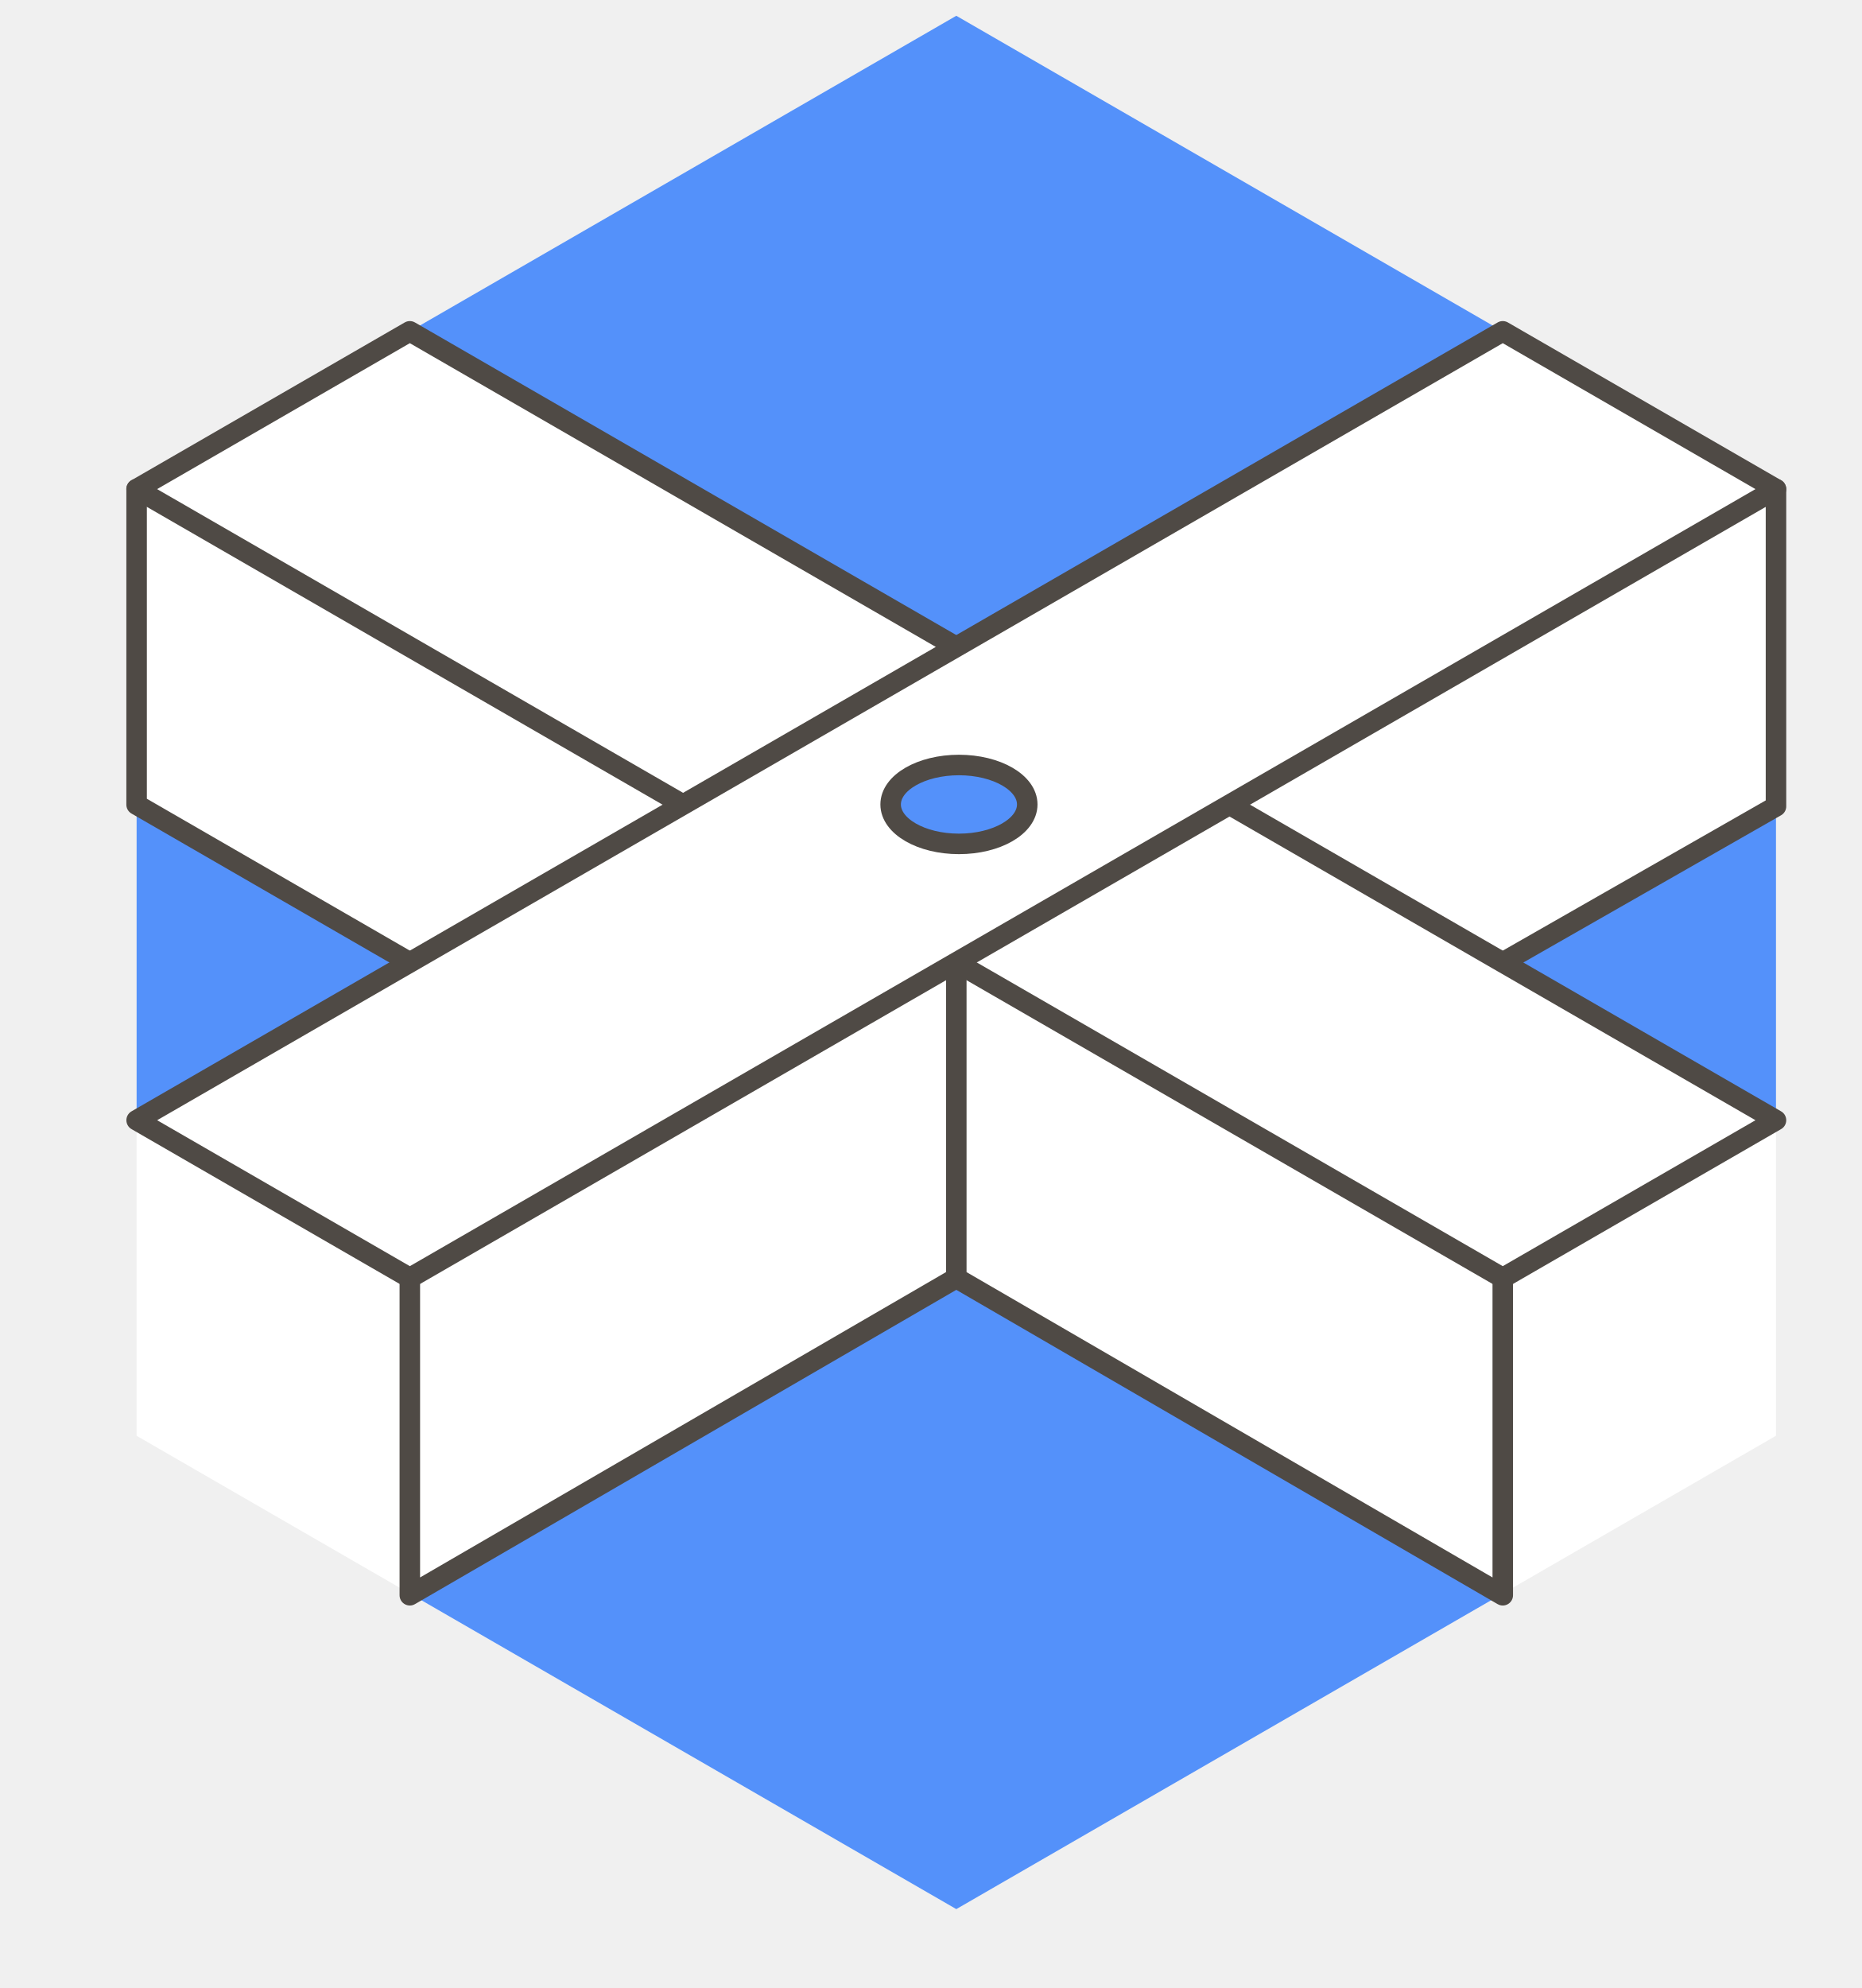
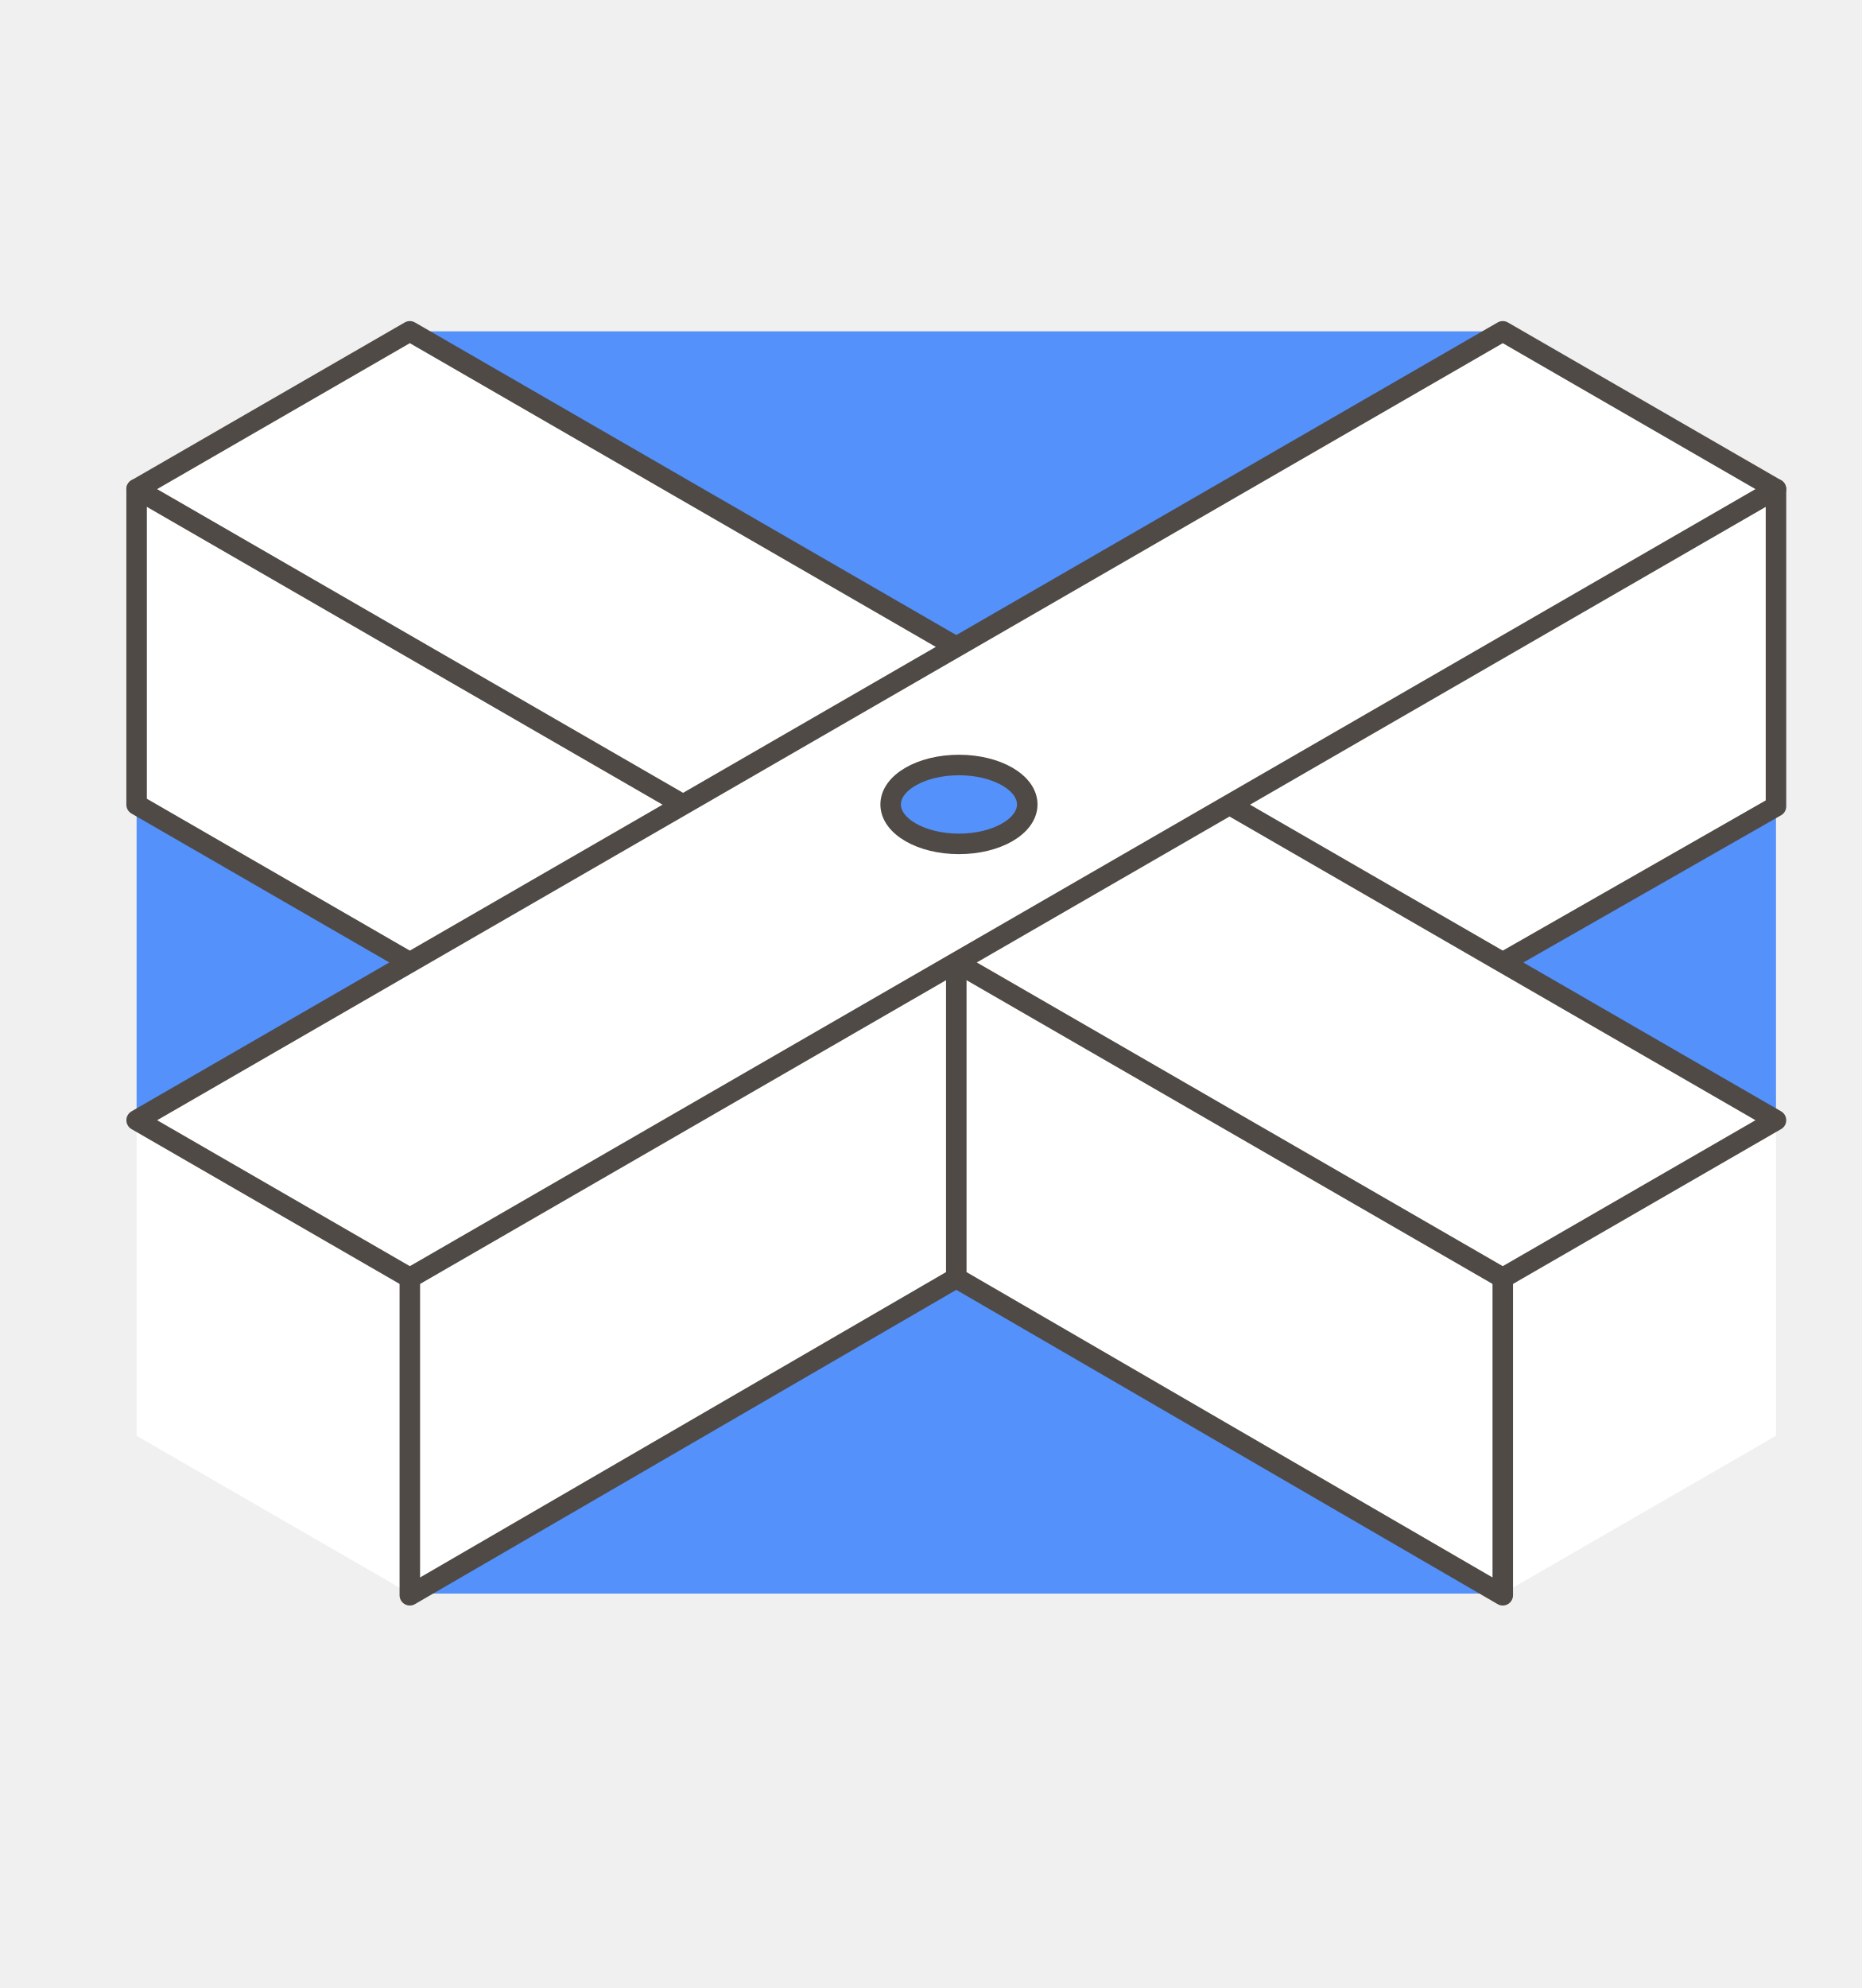
<svg xmlns="http://www.w3.org/2000/svg" width="59mm" height="63mm" viewBox="0 0 59 63" version="1.1" id="svg3799">
  <defs id="defs3793">
    <marker orient="auto" refY="0" refX="0" id="Arrow1Lend" style="overflow:visible">
      <path id="path4853" d="M 0,0 5,-5 -12.5,0 5,5 Z" style="fill-rule:evenodd;stroke:#000000;stroke-width:1pt" transform="matrix(-0.8,0,0,-0.8,-10,0)" />
    </marker>
    <marker orient="auto" refY="0" refX="0" id="marker5350" style="overflow:visible">
      <path id="path5348" d="M 0,0 5,-5 -12.5,0 5,5 Z" style="fill-rule:evenodd;stroke:#000000;stroke-width:1pt" transform="matrix(0.8,0,0,0.8,10,0)" />
    </marker>
    <marker orient="auto" refY="0" refX="0" id="Arrow1Lstart" style="overflow:visible">
      <path id="path4850" d="M 0,0 5,-5 -12.5,0 5,5 Z" style="fill-rule:evenodd;stroke:#000000;stroke-width:1pt" transform="matrix(0.8,0,0,0.8,10,0)" />
    </marker>
    <marker orient="auto" refY="0" refX="0" id="DotL" style="overflow:visible">
      <path id="path4911" d="m -2.5,-1 c 0,2.76 -2.24,5 -5,5 -2.76,0 -5,-2.24 -5,-5 0,-2.76 2.24,-5 5,-5 2.76,0 5,2.24 5,5 z" style="fill:#000000;fill-opacity:1;fill-rule:evenodd;stroke:#000000;stroke-width:1pt;stroke-opacity:1" transform="matrix(0.8,0,0,0.8,5.92,0.8)" />
    </marker>
  </defs>
  <g id="layer9" transform="translate(0,17)" style="display:inline">
-     <path style="fill:#5491fa;fill-opacity:1;stroke:none;stroke-width:0.265;stroke-linecap:butt;stroke-linejoin:miter;stroke-miterlimit:4;stroke-dasharray:none;stroke-opacity:1" d="M 12.99,-6.5 30.311,-16.5 47.631,-6.5 56.292,8.5 V 18.5 H 47.631 V 33.5 L 30.311,43.5 12.99,33.5 V 18.5 H 4.33 V 8.5 Z" id="path887" />
+     <path style="fill:#5491fa;fill-opacity:1;stroke:none;stroke-width:0.65;stroke-linecap:butt;stroke-linejoin:miter;stroke-miterlimit:4;stroke-dasharray:none;stroke-opacity:1" d="m 12.99,-6.5 17.321,3.8e-6 17.321,-3.8e-6 8.66,15 V 18.5 h -8.66 v 15 l -17.321,6e-6 -17.321,-6e-6 V 18.5 H 4.33 V 8.5 Z" id="path887" />
  </g>
  <g id="layer4" style="display:inline" transform="translate(0,-147)">
    <path style="display:inline;fill:none;stroke:#4f4a45;stroke-width:0.132px;stroke-linecap:butt;stroke-linejoin:miter;stroke-opacity:1" d="m 8.66,180 v 0" id="path5175" />
    <path style="display:inline;fill:#ffffff;fill-opacity:1;stroke:none;stroke-width:0.2;stroke-linecap:butt;stroke-linejoin:miter;stroke-miterlimit:4;stroke-dasharray:none;stroke-opacity:1" d="m 4.33,182.5 c 4.742,0.405 7.01,2.493 8.66,5 2.632,3.787 0.758,6.797 0,10 l -8.66,-5 z" id="path4760" />
    <path style="display:inline;fill:#ffffff;fill-opacity:1;stroke:#4f4a45;stroke-width:0.65;stroke-linecap:butt;stroke-linejoin:round;stroke-miterlimit:4;stroke-dasharray:none;stroke-opacity:1" d="m 38.971,172.5 c 4.338,-4.769 10.783,-7.431 17.321,-10 l 2e-6,10.054 -8.66,4.946 c -4.269,-1.038 -7.135,-2.714 -8.66,-5 z" id="path4770" />
    <path style="display:inline;fill:#ffffff;fill-opacity:1;stroke:#4f4a45;stroke-width:0.65;stroke-linecap:butt;stroke-linejoin:round;stroke-miterlimit:4;stroke-dasharray:none;stroke-opacity:1" d="m 4.33,162.5 v 10 l 8.66,5 c 3.452,-0.859 6.061,-2.922 8.66,-5 -4.815,-3.856 -9.811,-7.614 -17.321,-10 z" id="path4776" />
    <path style="display:inline;fill:#ffffff;fill-opacity:1;stroke:#4f4a45;stroke-width:0.65;stroke-linecap:butt;stroke-linejoin:round;stroke-miterlimit:4;stroke-dasharray:none;stroke-opacity:1" d="m 12.99,187.5 c 5.021,-3.835 10.802,-7.163 17.321,-10 0.935,3.396 0.936,6.729 0,10 l -17.321,10.054 z" id="path4762" />
    <path style="display:inline;fill:#ffffff;fill-opacity:1;stroke:none;stroke-width:0.2;stroke-linecap:butt;stroke-linejoin:miter;stroke-miterlimit:4;stroke-dasharray:none;stroke-opacity:1" d="m 47.631,187.5 c 1.727,-3.407 5.238,-4.136 8.66,-5 v 10 l -8.66,5 c -0.464,-3.321 -3.666,-6.568 0,-10 z" id="path4766" />
    <path style="display:inline;fill:#ffffff;fill-opacity:1;stroke:#4f4a45;stroke-width:0.65;stroke-linecap:butt;stroke-linejoin:round;stroke-miterlimit:4;stroke-dasharray:none;stroke-opacity:1" d="m 30.311,177.5 c 6.519,2.453 12.172,5.929 17.321,10 l -2e-6,10.054 L 30.311,187.5 Z" id="path4764" />
    <path style="display:inline;fill:none;stroke:#4f4a45;stroke-width:0.233;stroke-linecap:butt;stroke-linejoin:miter;stroke-miterlimit:4;stroke-dasharray:none;stroke-opacity:1" d="m 8.66,180 v 0" id="path5177" />
    <path style="display:inline;fill:#ffffff;fill-opacity:1;stroke:#4f4a45;stroke-width:0.65;stroke-linecap:butt;stroke-linejoin:round;stroke-miterlimit:4;stroke-dasharray:none;stroke-opacity:1" d="m 56.292,182.5 -17.321,-10 c -4.109,0.791 -7.194,2.315 -8.66,5 l 17.321,10 z" id="path4768" />
    <path style="display:inline;fill:#ffffff;fill-opacity:1;stroke:#4f4a45;stroke-width:0.65;stroke-linecap:butt;stroke-linejoin:round;stroke-miterlimit:4;stroke-dasharray:none;stroke-opacity:1" d="m 4.33,162.5 8.66,-5 17.321,10 c -1.518,2.57 -5.128,3.759 -8.66,5 z" id="path4774" />
    <path style="display:inline;opacity:1;fill:#ffffff;fill-opacity:1;stroke:#4f4a45;stroke-width:0.65;stroke-linecap:butt;stroke-linejoin:round;stroke-miterlimit:4;stroke-dasharray:none;stroke-opacity:1" d="m 56.292,162.5 -8.66,-5 -43.301,25 8.66,5 z" id="path4772" />
  </g>
  <g id="layer3" style="display:inline" transform="translate(0,-147)">
    <ellipse style="opacity:1;fill:#5491fa;fill-opacity:1;stroke:#4f4a45;stroke-width:0.65;stroke-linecap:round;stroke-linejoin:round;stroke-miterlimit:4;stroke-dasharray:none;stroke-opacity:1;paint-order:markers fill stroke" id="path884" cx="30.395" cy="172.493" rx="2.165" ry="1.25" />
  </g>
</svg>
